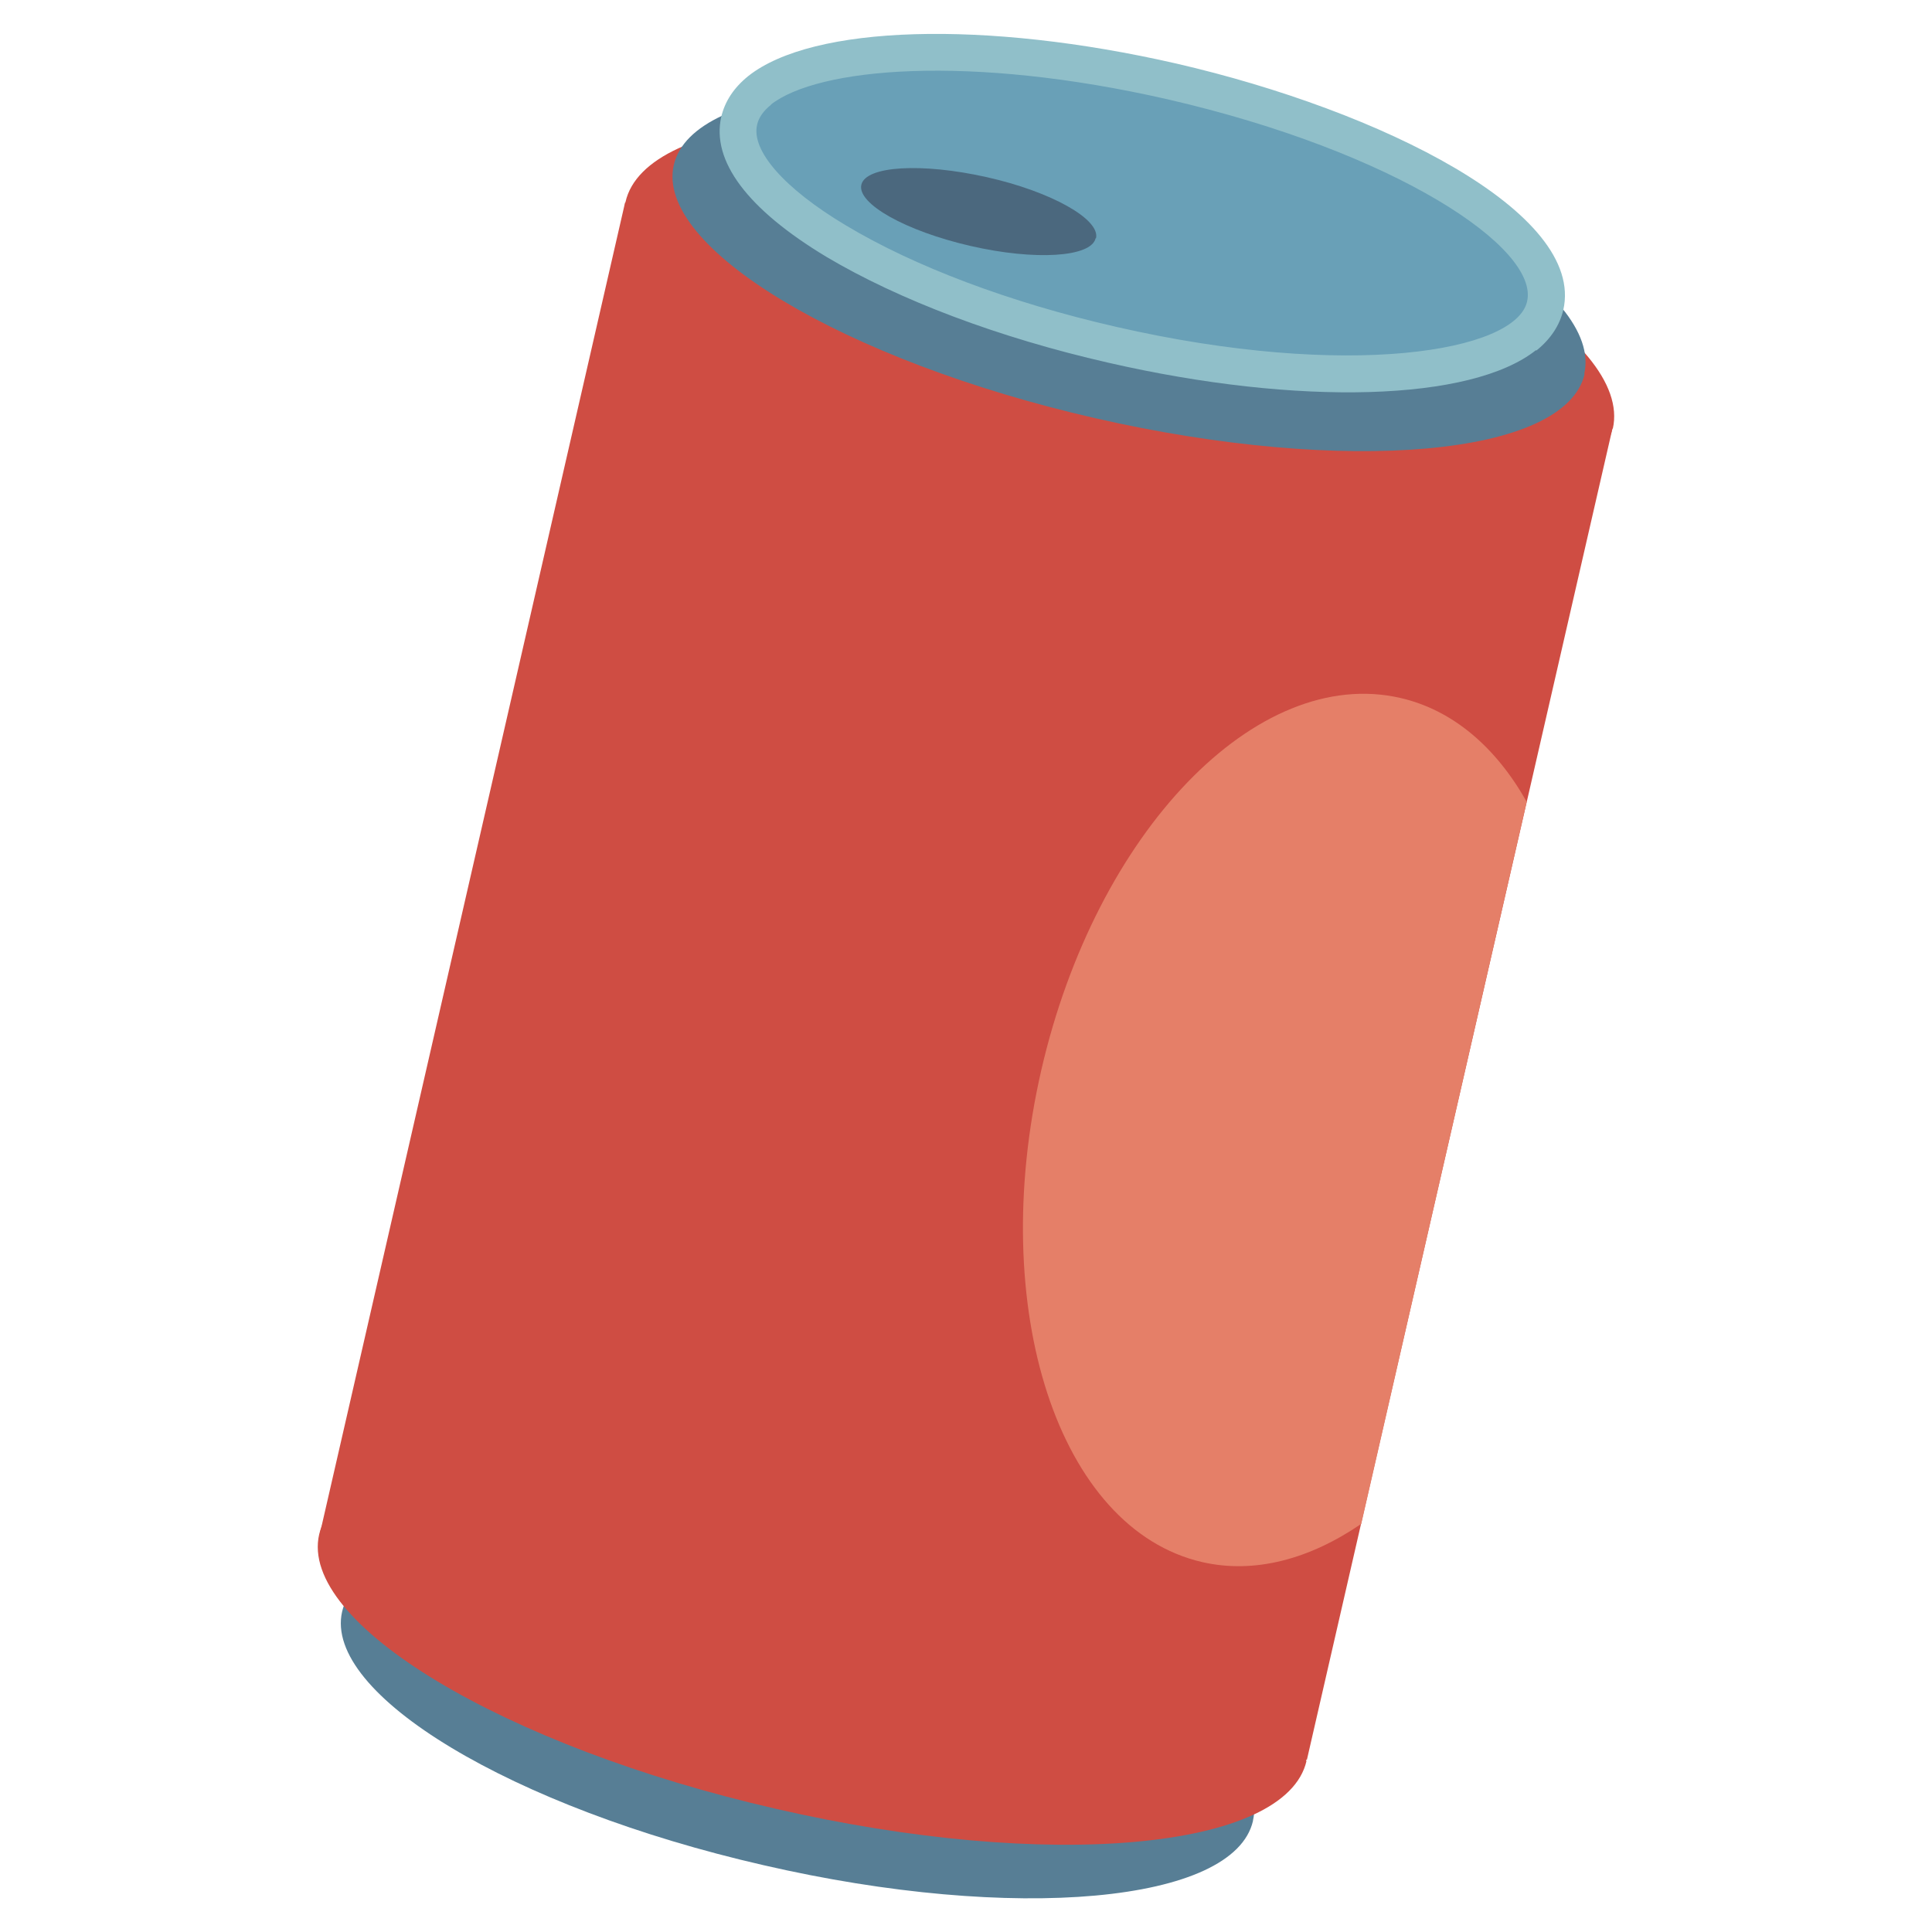
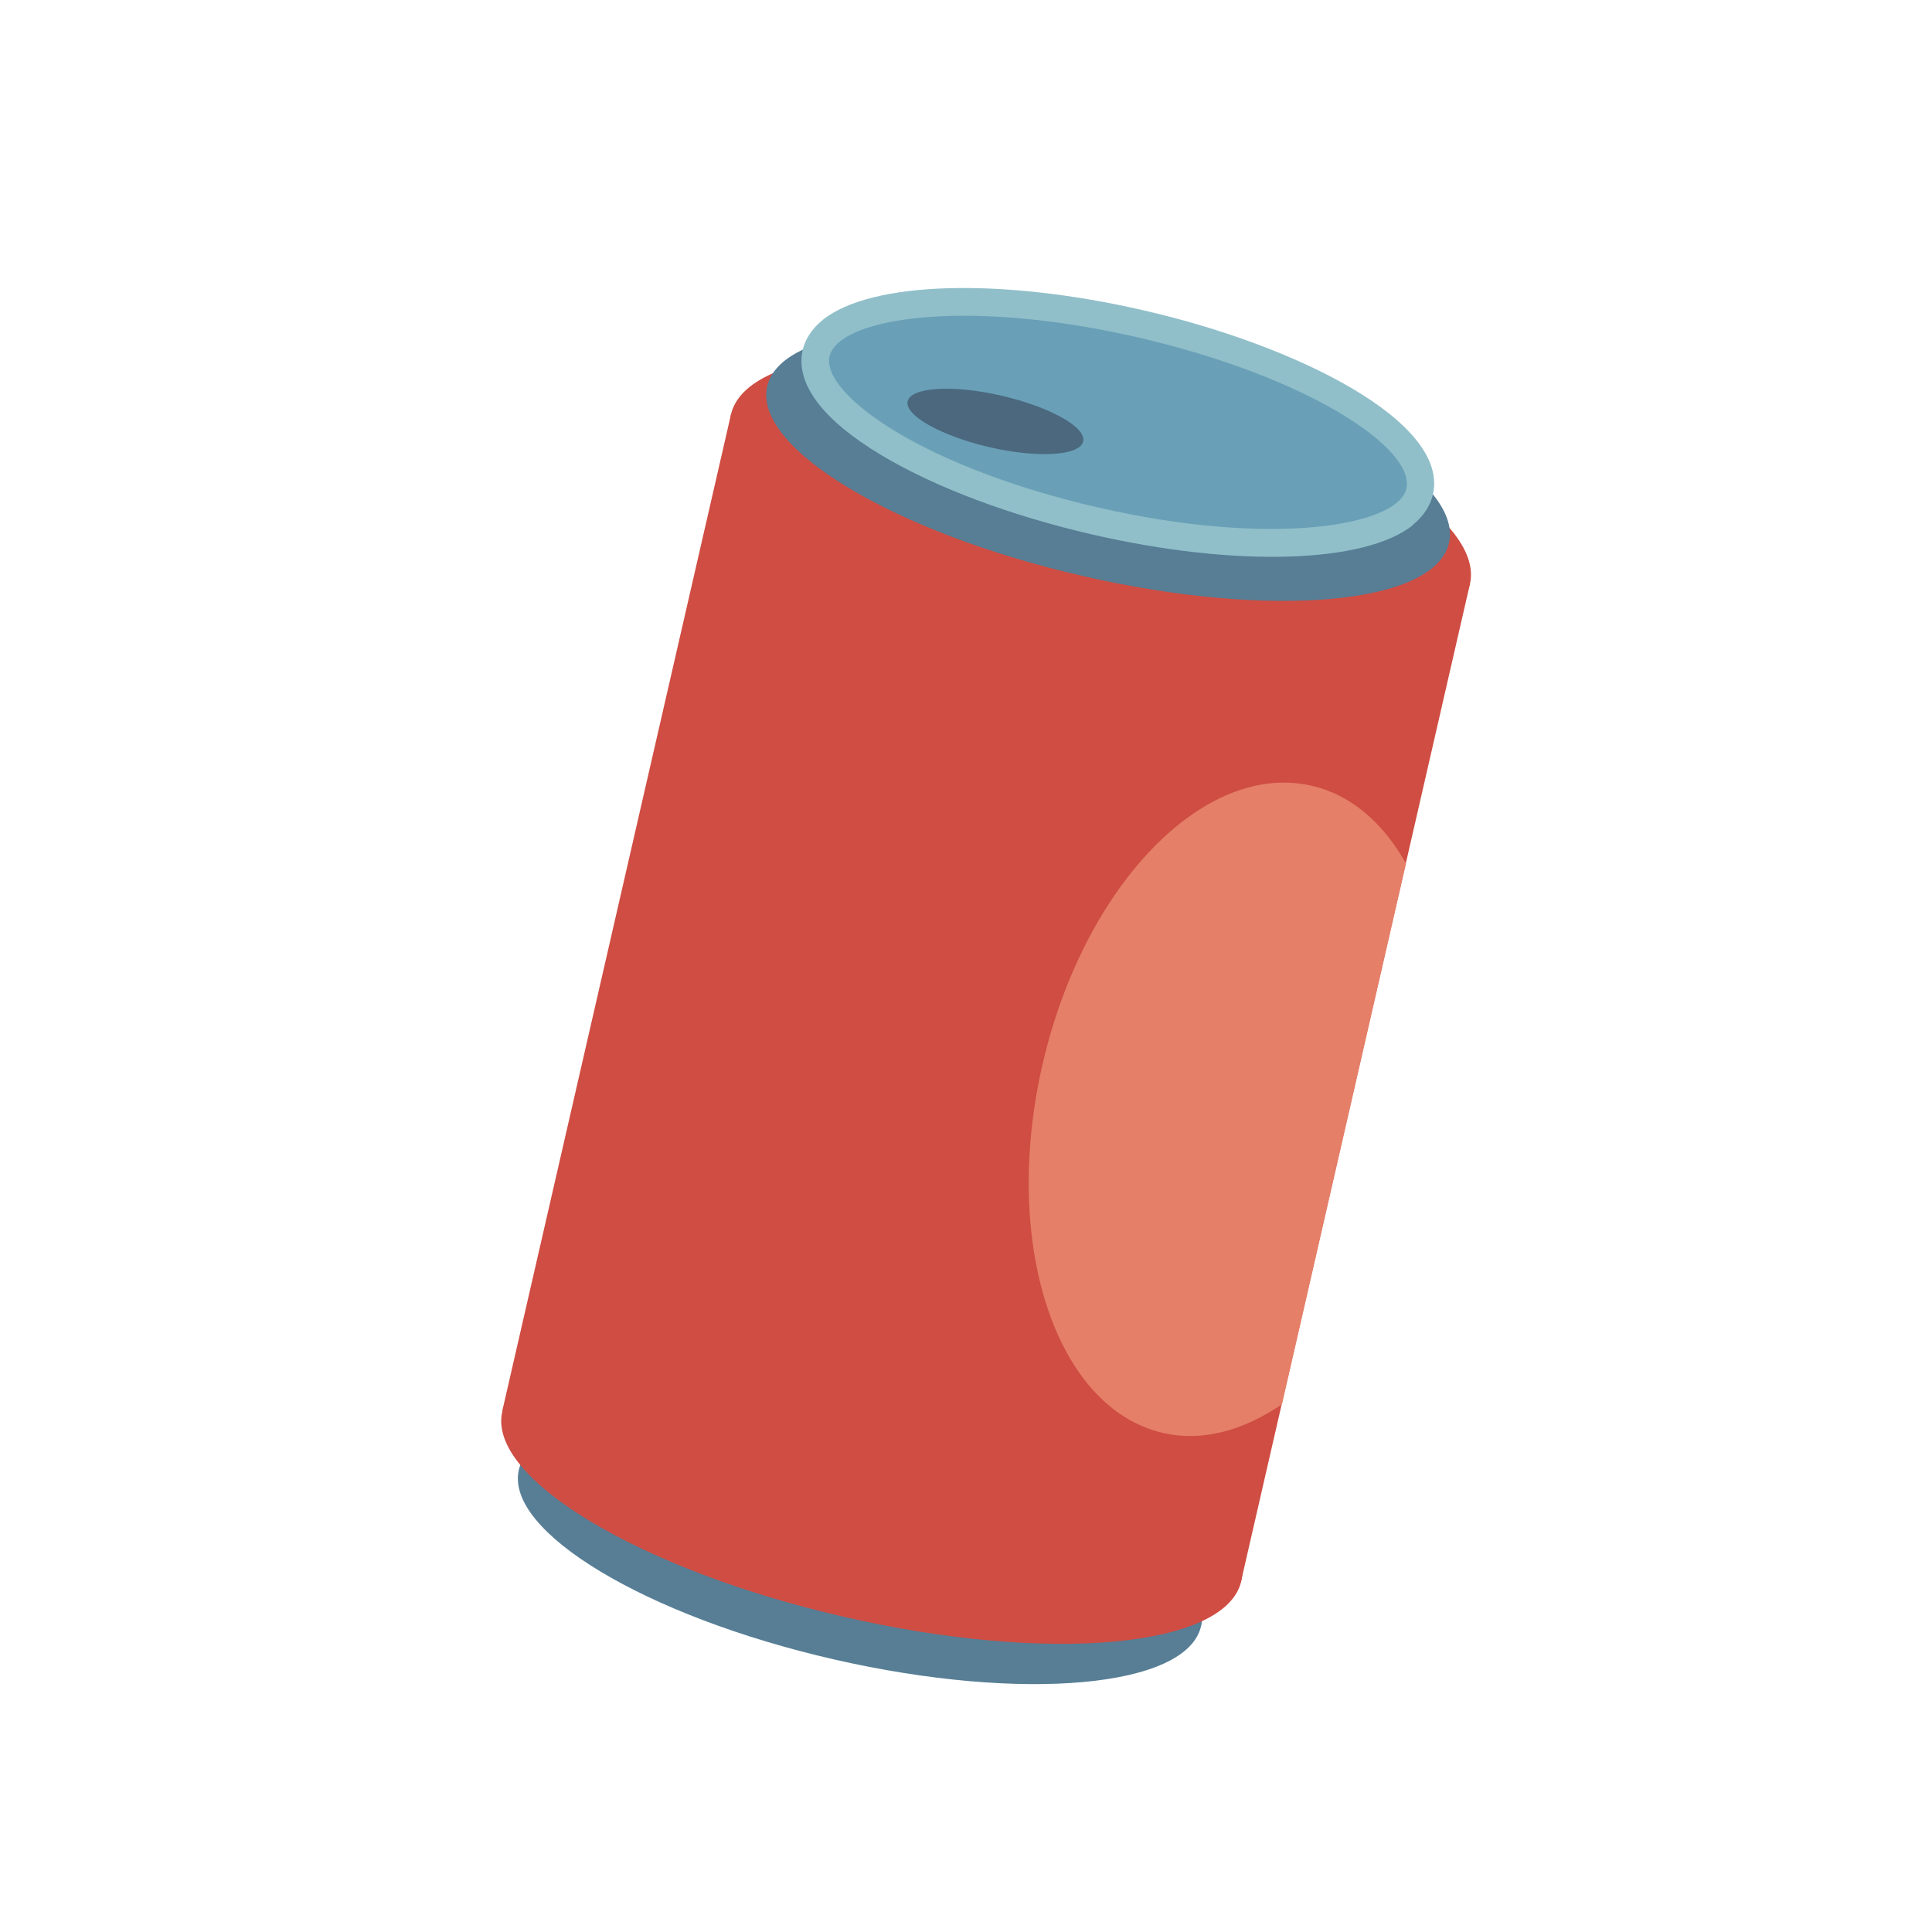
<svg xmlns="http://www.w3.org/2000/svg" id="Layer_1" data-name="Layer 1" viewBox="0 0 48 48">
  <defs>
    <style>
      .cls-1 {
-         fill: #90bfc9;
+         fill: #69a0b7;
      }

      .cls-2 {
        fill: #e57f68;
      }

      .cls-3 {
-         fill: #69a0b7;
+         fill: #90bfc9;
      }

      .cls-4 {
-         fill: #4b687e;
+         fill: #cf4d43;
      }

      .cls-5 {
-         fill: #cf4d43;
+         fill: #577e95;
      }

      .cls-6 {
-         fill: #577e95;
+         fill: #4b687e;
      }
    </style>
  </defs>
-   <path class="cls-6" d="m31.13,45.24c-.47,2.04-5.92,2.54-12.16,1.1-6.25-1.43-10.94-4.25-10.47-6.3.47-2.04,5.92-2.53,12.16-1.1,6.25,1.44,10.94,4.25,10.47,6.29h0Z" />
-   <polygon class="cls-5" points="32.47 43.72 7.95 38.09 15.53 5.03 40.06 10.65 32.47 43.72" />
-   <path class="cls-5" d="m32.46,43.75c-.51,2.21-6.41,2.75-13.18,1.19-6.77-1.55-11.86-4.61-11.35-6.82.51-2.21,6.41-2.75,13.18-1.19,6.77,1.55,11.85,4.61,11.34,6.82Z" />
-   <path class="cls-5" d="m40.06,10.65c-.51,2.21-6.41,2.75-13.18,1.19-6.77-1.55-11.85-4.61-11.34-6.82.5-2.21,6.41-2.74,13.18-1.19,6.77,1.56,11.85,4.61,11.35,6.82Z" />
-   <path class="cls-6" d="m39.37,9.29c-.47,2.04-5.91,2.53-12.16,1.1-6.25-1.43-10.94-4.25-10.47-6.29.47-2.04,5.91-2.53,12.16-1.1,6.25,1.43,10.93,4.25,10.46,6.29h0Z" />
-   <path class="cls-3" d="m38.39,7.59c-.41,1.81-5.23,2.24-10.76.97-5.53-1.27-9.68-3.76-9.27-5.57.42-1.81,5.24-2.24,10.77-.97,5.53,1.27,9.68,3.76,9.26,5.57h0Z" />
-   <path class="cls-1" d="m38.16,8.7c-1.6,1.27-5.88,1.4-10.63.31-2.72-.62-5.2-1.56-7-2.63-1.96-1.18-2.86-2.38-2.61-3.48.09-.38.31-.72.67-1.01,1.6-1.27,5.88-1.4,10.64-.31,5.07,1.17,10.16,3.7,9.61,6.12-.09.38-.31.72-.67,1.01ZM19.16,2.6c-.19.15-.31.32-.35.5-.15.64.67,1.58,2.19,2.49,1.71,1.03,4.1,1.93,6.73,2.53,5.76,1.32,9.93.62,10.21-.63.31-1.33-3.28-3.72-8.92-5.02-4.94-1.13-8.7-.79-9.87.13h0Z" />
-   <path class="cls-4" d="m27.22,5.92c-.11.47-1.5.56-3.11.19-1.61-.37-2.82-1.05-2.71-1.52.11-.47,1.5-.55,3.11-.19s2.83,1.05,2.72,1.52Z" />
-   <path class="cls-2" d="m37.93,19.92c-.76-1.35-1.83-2.28-3.14-2.58-3.57-.82-7.56,3.33-8.92,9.25-1.36,5.93.43,11.4,4,12.22,1.31.3,2.68-.08,3.95-.95l4.11-17.94h0Z" />
+   <path class="cls-5" d="m29.84,40.4c-.35,1.53-4.43,1.9-9.11.83-4.68-1.07-8.19-3.18-7.84-4.71.35-1.53,4.43-1.89,9.11-.82,4.68,1.07,8.19,3.18,7.84,4.71h0Z" />
+   <polygon class="cls-4" points="30.84 39.26 12.48 35.05 18.16 10.3 36.52 14.51 30.84 39.26" />
+   <path class="cls-4" d="m30.84,39.28c-.38,1.66-4.8,2.06-9.87.89-5.07-1.16-8.88-3.45-8.49-5.1.38-1.66,4.8-2.06,9.87-.89,5.07,1.16,8.87,3.45,8.49,5.1Z" />
+   <path class="cls-4" d="m36.52,14.51c-.38,1.65-4.8,2.06-9.87.89-5.07-1.16-8.87-3.45-8.49-5.1.38-1.66,4.8-2.05,9.87-.89,5.07,1.16,8.87,3.45,8.49,5.1Z" />
+   <path class="cls-5" d="m36,13.49c-.35,1.53-4.42,1.9-9.1.82-4.68-1.07-8.19-3.18-7.84-4.71.35-1.53,4.43-1.9,9.11-.82,4.68,1.07,8.18,3.18,7.83,4.71h0Z" />
+   <path class="cls-1" d="m35.27,12.21c-.31,1.35-3.92,1.68-8.06.73-4.14-.95-7.25-2.82-6.94-4.17.31-1.35,3.92-1.68,8.06-.73,4.14.95,7.25,2.81,6.93,4.17h0Z" />
+   <path class="cls-3" d="m35.1,13.05c-1.2.95-4.4,1.05-7.96.23-2.04-.47-3.9-1.17-5.24-1.97-1.47-.88-2.14-1.78-1.96-2.61.07-.29.24-.54.51-.76,1.2-.95,4.4-1.05,7.96-.23,3.8.87,7.61,2.77,7.19,4.58-.07.29-.24.54-.51.76Zm-14.23-4.57c-.14.12-.23.24-.26.37-.11.48.5,1.18,1.64,1.87,1.28.77,3.07,1.44,5.04,1.89,4.31.99,7.44.46,7.65-.47.23-1-2.46-2.79-6.68-3.76-3.7-.85-6.52-.59-7.39.1h0Z" />
+   <path class="cls-6" d="m26.91,10.97c-.08.35-1.12.42-2.33.14-1.2-.28-2.11-.79-2.03-1.14.08-.35,1.12-.42,2.33-.14s2.12.79,2.03,1.14Z" />
+   <path class="cls-2" d="m34.93,21.45c-.57-1.01-1.37-1.71-2.35-1.93-2.67-.61-5.66,2.49-6.68,6.93-1.02,4.44.32,8.53,2.99,9.15.98.23,2-.06,2.96-.71l3.08-13.43h0Z" />
</svg>
